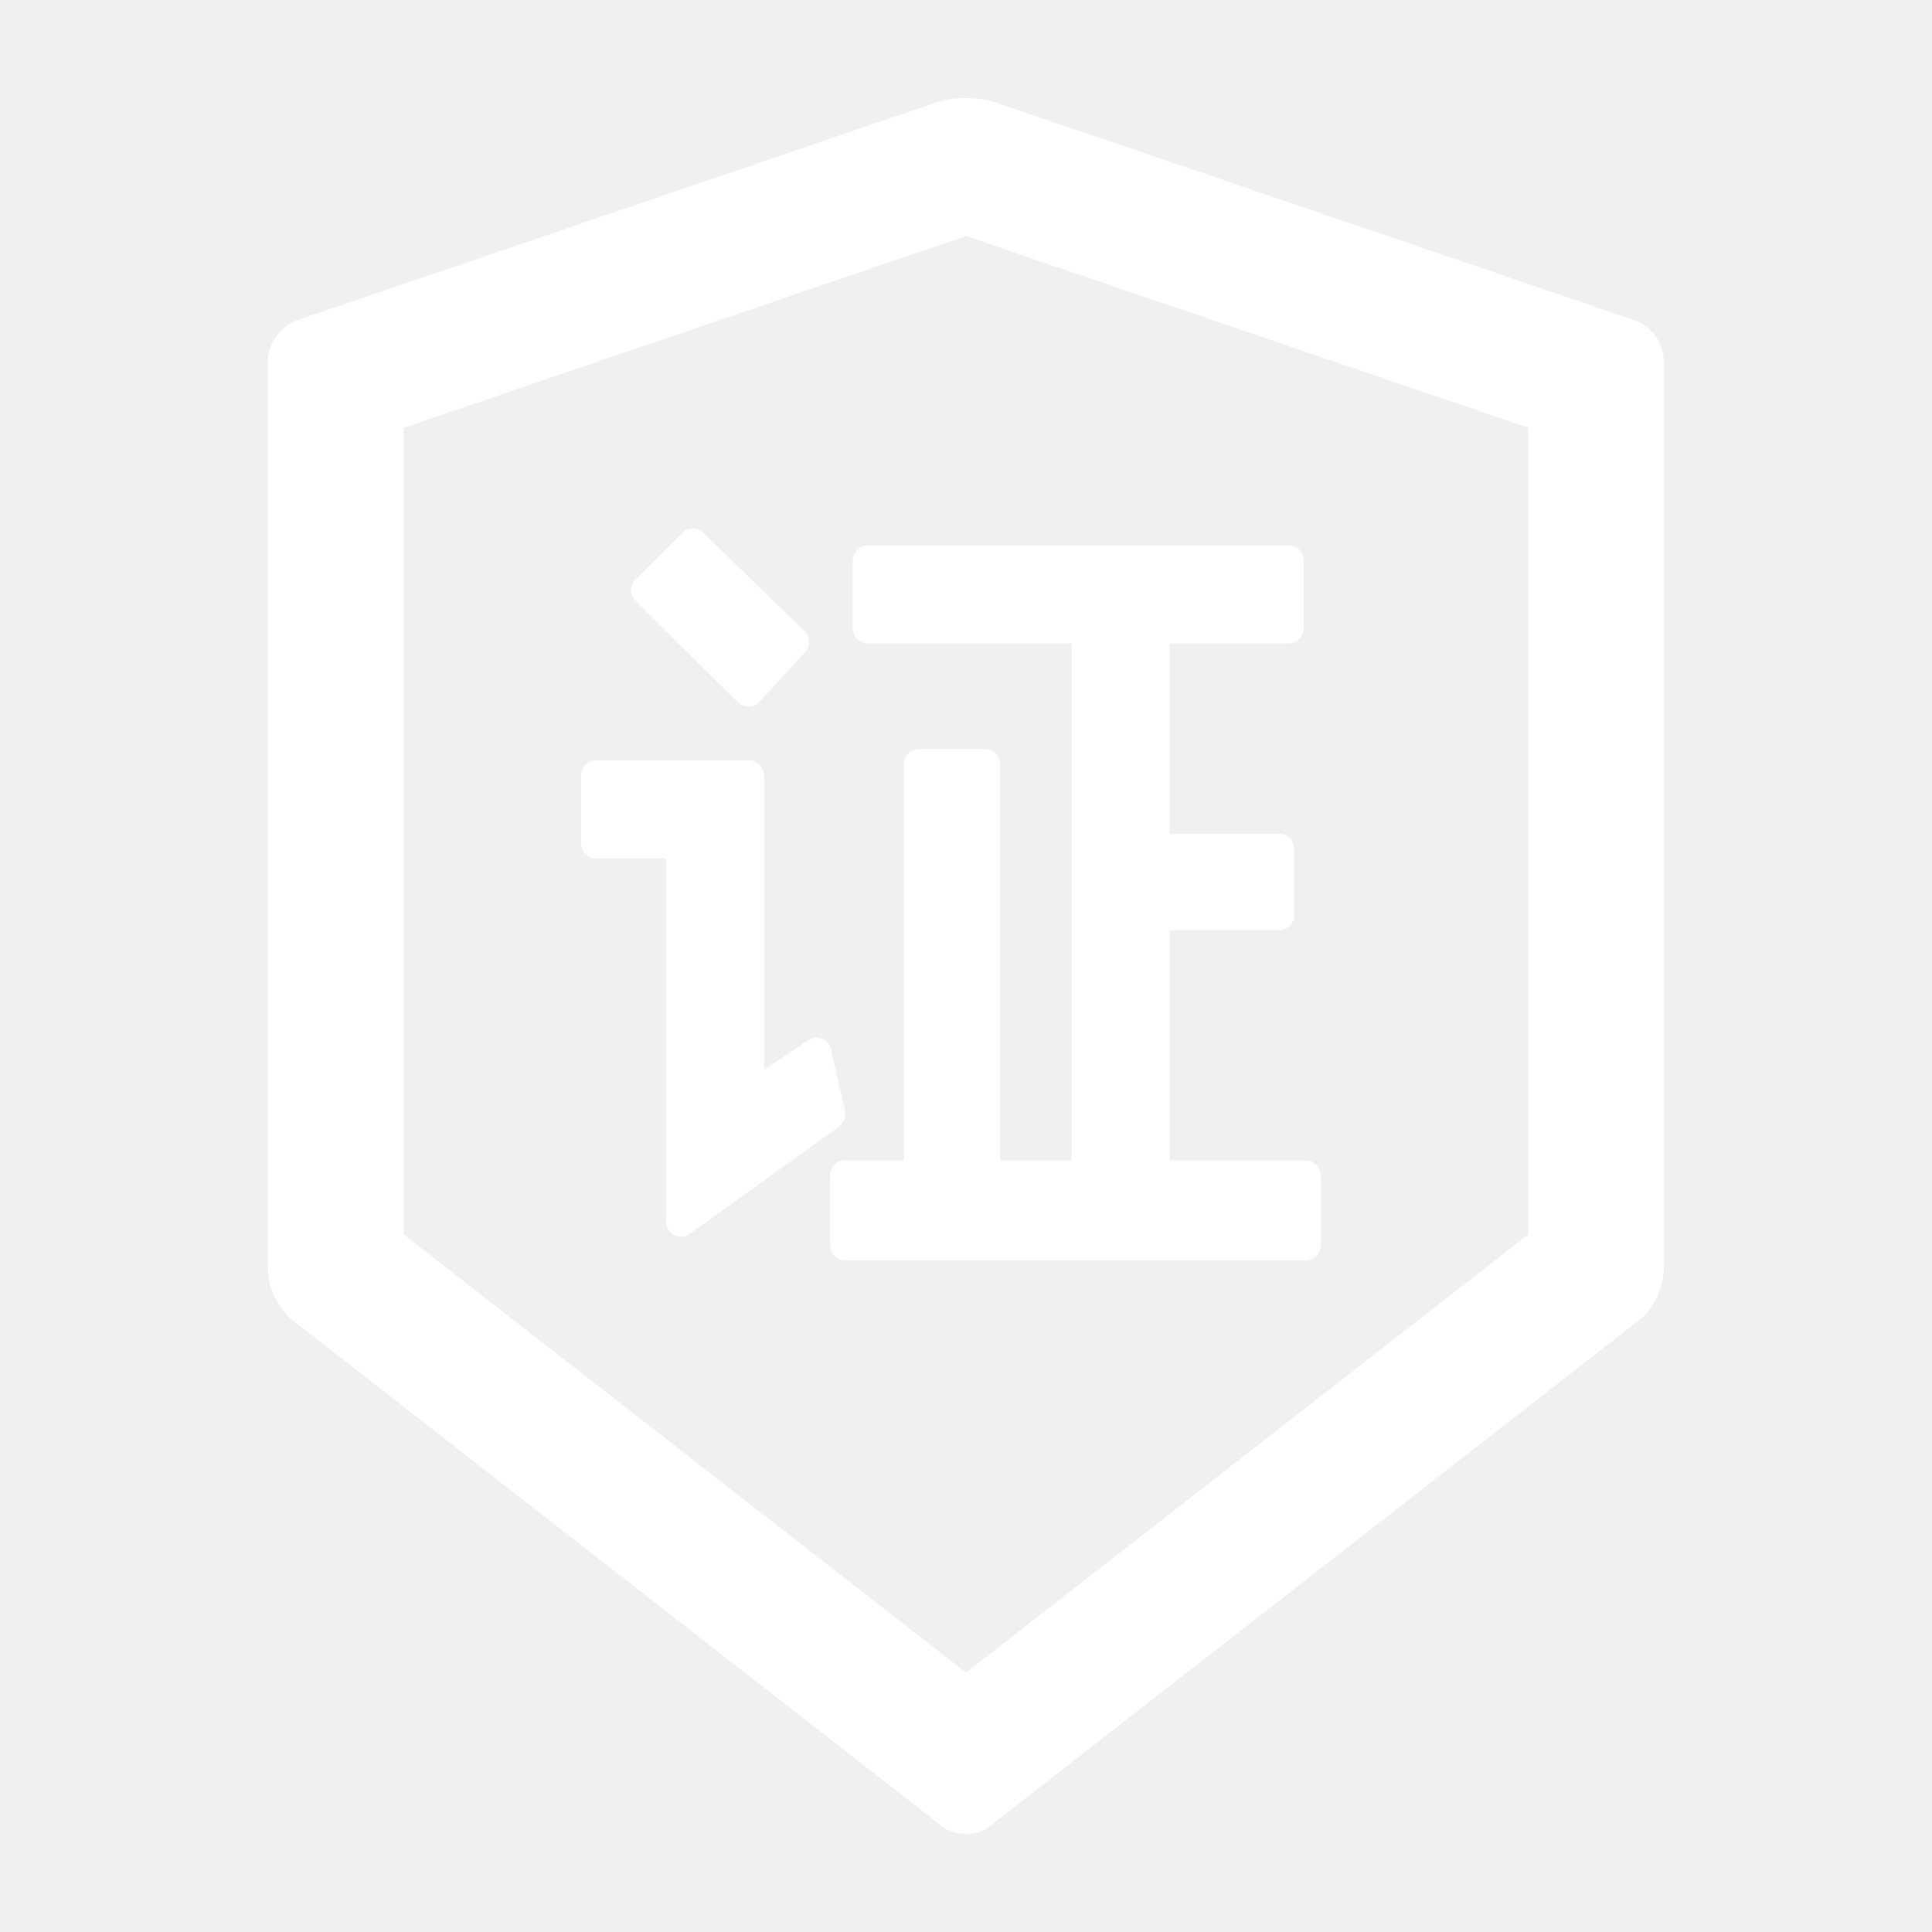
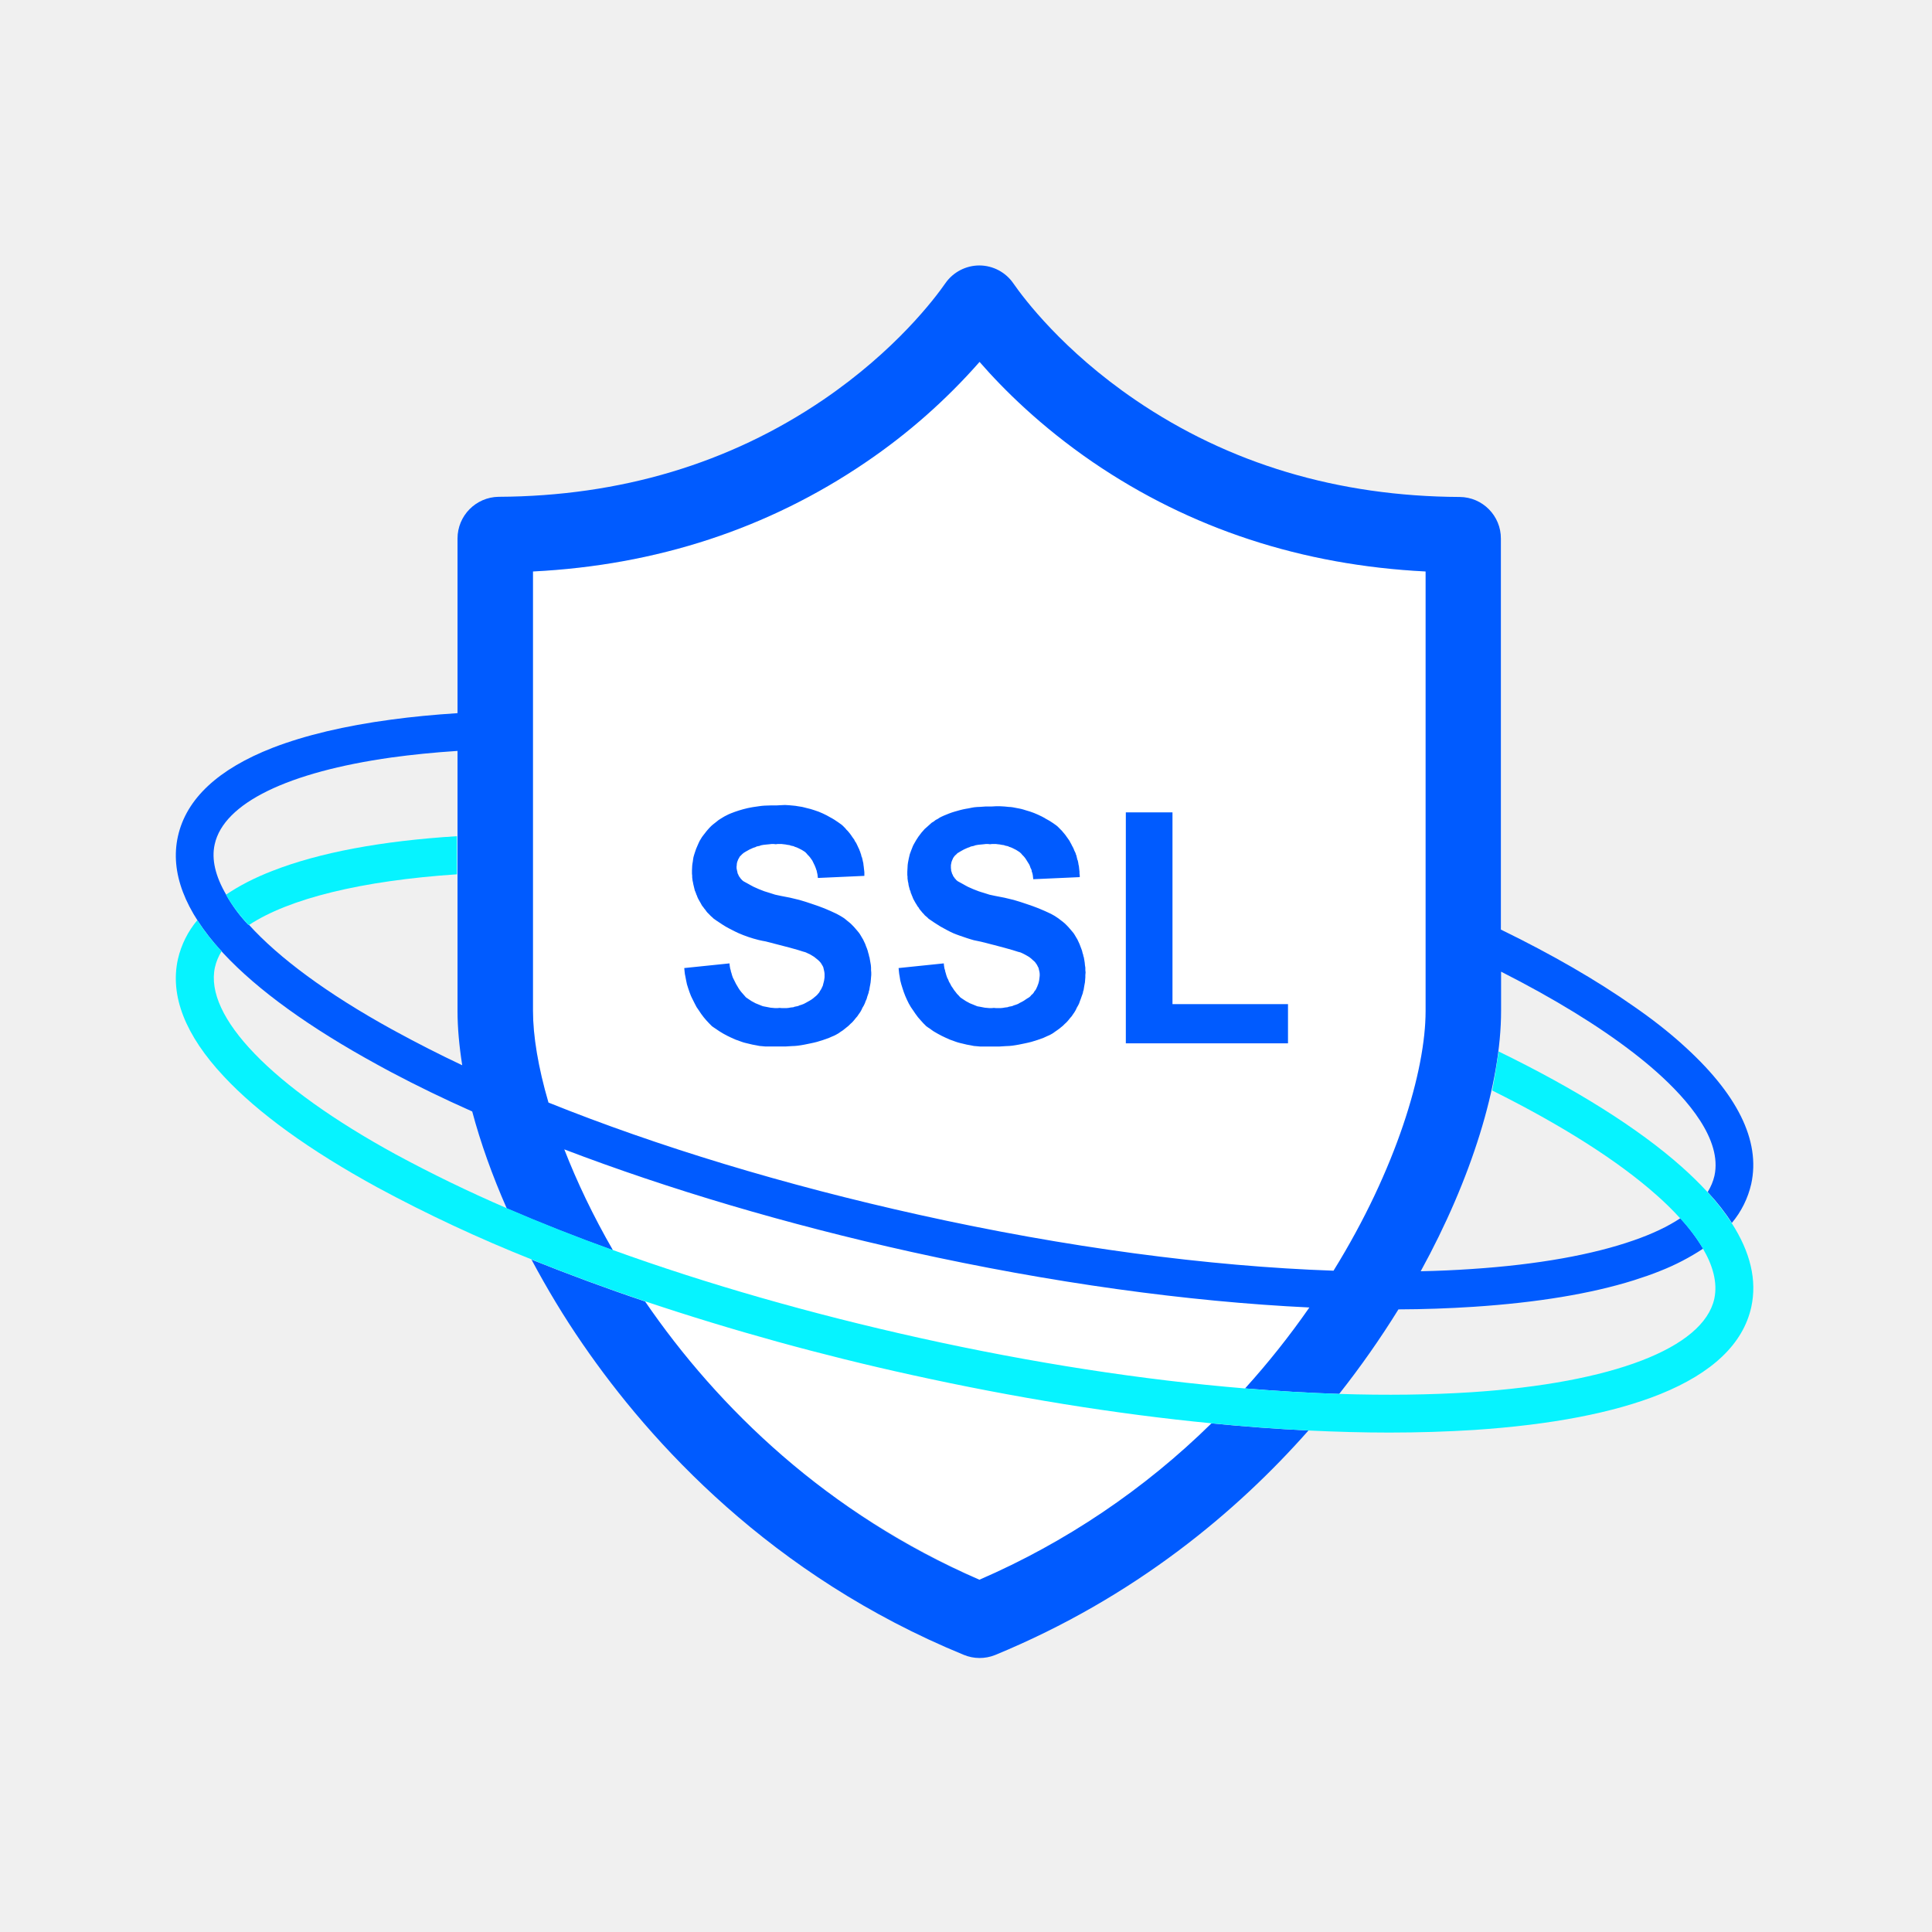
- <svg xmlns="http://www.w3.org/2000/svg" t="1724549694793" class="icon" viewBox="0 0 1024 1024" version="1.1" p-id="4346" width="13" height="13">
-   <path d="M447.8 588.8l-7.3-32.5c-0.2-1-0.6-1.9-1.1-2.7-2.5-3.7-7.4-4.7-11.1-2.2L405 567V411c0-4.4-3.6-8-8-8h-81c-4.4 0-8 3.6-8 8v36c0 4.4 3.6 8 8 8h37v192.4c0 1.7 0.5 3.3 1.5 4.7 2.6 3.6 7.6 4.4 11.2 1.8l79-56.8c2.6-1.9 3.8-5.1 3.1-8.3z m-56.7-216.6l0.2 0.2c3.2 3 8.3 2.8 11.3-0.5l24.1-26.2c2.9-3.2 2.8-8.1-0.3-11.2l-53.7-52.1c-3.1-3-8.1-3-11.2 0.1l-24.7 24.7c-3.1 3.1-3.1 8.2 0.1 11.3l54.2 53.7z" p-id="4347" fill="#ffffff" />
-   <path d="M866.9 169.9L527.1 54.1C523 52.7 517.5 52 512 52s-11 0.7-15.1 2.1L157.1 169.9c-8.3 2.8-15.1 12.4-15.1 21.2v482.4c0 8.8 5.7 20.4 12.6 25.9L499.3 968c3.5 2.7 8 4.1 12.6 4.1s9.2-1.4 12.6-4.1l344.7-268.6c6.9-5.4 12.6-17 12.6-25.9V191.1c0.2-8.8-6.6-18.3-14.9-21.2zM810 654.3L512 886.5 214 654.3V226.7l298-101.6 298 101.6v427.6z" p-id="4348" fill="#ffffff" />
-   <path d="M452 297v36c0 4.4 3.6 8 8 8h108v274h-38V405c0-4.4-3.6-8-8-8h-35c-4.4 0-8 3.6-8 8v210h-31c-4.4 0-8 3.6-8 8v37c0 4.4 3.6 8 8 8h244c4.4 0 8-3.6 8-8v-37c0-4.4-3.6-8-8-8h-72V493h58c4.4 0 8-3.6 8-8v-35c0-4.4-3.6-8-8-8h-58V341h63c4.4 0 8-3.6 8-8v-36c0-4.4-3.6-8-8-8H460c-4.4 0-8 3.6-8 8z" p-id="4349" fill="#ffffff" />
+ <svg xmlns="http://www.w3.org/2000/svg" t="1724858399975" class="icon" viewBox="0 0 1024 1024" version="1.1" p-id="7941" width="13" height="13">
+   <path d="M579.307 244.992a315.2 315.2 0 0 1-60.117-53.184c-12.587 14.507-32.597 34.283-60.288 53.184-51.712 35.2-110.891 54.613-176.405 57.899v232.917c0 8.491 1.109 18.389 3.413 29.397 0 0 28.501 179.413 233.28 272.085 0 0 148.693-56.299 214.016-213.973 15.189-34.709 22.4-65.813 22.4-87.509V302.891c-65.493-3.285-124.715-22.699-176.299-57.899z" fill="#FFFFFF" p-id="7942" />
+   <path d="M519.104 837.291c-80.405-34.773-138.603-91.093-177.195-147.499-20.907-6.997-41.003-14.507-60.203-22.187 8.107 15.189 17.195 30.4 27.307 45.013 35.691 51.883 99.691 122.581 201.792 164.48a22.016 22.016 0 0 0 16.597 0.107c74.304-30.613 128.405-76.309 166.101-118.997a1055.509 1055.509 0 0 1-51.413-3.797 405.227 405.227 0 0 1-122.987 82.88zM891.307 553.195c-7.403-6.613-15.915-13.291-25.515-19.904-19.499-13.696-43.2-27.392-70.293-40.597v-207.189a21.973 21.973 0 0 0-21.803-22.101c-64.491-0.299-122.304-17.6-171.904-51.413-38.485-26.197-59.2-53.888-64.683-61.781a21.973 21.973 0 0 0-18.005-9.515c-7.104 0-13.909 3.499-18.005 9.387-5.504 7.915-26.304 35.627-64.789 61.824-49.707 33.792-107.605 51.093-172.011 51.413a22.101 22.101 0 0 0-21.803 22.08v92.587c-12.395 0.811-24.107 1.92-35.093 3.413-24.704 3.307-45.696 8.32-62.805 14.912-29.013 11.307-45.888 27.093-50.304 46.997-4.203 18.987 3.627 39.403 22.997 60.8l0.107 0.085c0.405 0.427 0.704 0.811 1.109 1.216 18.091 19.392 45.504 39.189 81.493 58.88 2.411 1.301 4.907 2.709 7.403 4.011 13.397 7.104 27.797 14.101 42.88 20.8 4.416 16.597 10.624 33.92 18.325 51.413 17.792 7.68 36.587 15.083 56.299 22.187-10.603-18.389-19.2-36.48-25.813-53.504 55.317 21.12 117.909 39.701 183.808 54.315 74.005 16.384 146.411 26.389 211.093 29.483a427.029 427.029 0 0 1-34.091 42.901c17.088 1.408 33.792 2.411 49.899 2.901a480.256 480.256 0 0 0 31.403-44.8 641.536 641.536 0 0 0 40.107-1.387c33.493-2.219 61.888-6.912 84.587-14.016 5.013-1.6 9.707-3.2 14.101-4.992a123.413 123.413 0 0 0 22.699-11.797 101.141 101.141 0 0 0-12.096-16.107c-6.613 4.395-14.912 8.32-24.704 11.712-21.696 7.595-50.901 12.885-85.888 15.189-8.704 0.597-17.707 1.003-27.008 1.195 26.795-48.789 42.603-99.093 42.603-138.091v-20.693c27.989 14.187 51.797 28.8 70.293 43.093 4.395 3.413 8.405 6.699 12.203 10.091 16.299 14.507 34.795 35.797 30.592 54.997-0.683 3.008-1.899 5.803-3.584 8.619 5.099 5.483 9.387 10.987 12.8 16.384a49.28 49.28 0 0 0 10.283-20.693c5.013-22.997-7.381-48-36.907-74.304z m-681.707-6.613l-2.197-1.173c-33.92-18.709-59.605-37.717-75.52-55.317-0.085 0-0.085 0.107-0.192 0.107a76.928 76.928 0 0 1-11.883-16.107c-5.611-9.685-7.808-18.581-6.016-26.581 4.8-21.909 39.019-38.315 93.611-46.016 10.88-1.493 22.613-2.688 35.093-3.499v137.813c0 9.003 0.896 18.688 2.496 28.8a683.819 683.819 0 0 1-35.392-18.005z m546.005-10.773c0 31.701-15.509 83.883-48.811 137.685-66.389-2.304-141.995-12.373-219.499-29.589-71.296-15.787-138.603-36.203-196.587-59.52-5.504-18.773-8.213-35.477-8.213-48.576V302.891c65.493-3.285 124.693-22.699 176.405-57.899a317.525 317.525 0 0 0 60.288-53.184c12.608 14.507 32.512 34.283 60.117 53.184 51.584 35.2 110.784 54.613 176.299 57.899v232.917z" fill="#005BFF" p-id="7943" />
+   <path d="M242.197 443.2c-40.107 2.496-73.003 8.704-97.6 18.304-9.6 3.691-17.899 8-24.789 12.693 2.987 5.205 7.083 10.496 12.096 16.107 21.205-13.995 59.499-23.509 110.293-26.901v-20.203z" fill="#06F3FF" p-id="7944" />
+   <path d="M119.68 474.091c1.515 2.709 5.717 9.707 11.925 16.107 0.085 0 0.085-0.107 0.213-0.107a106.816 106.816 0 0 1-12.117-16c0.107 0 0.107 0 0 0z m798.123 174.101a128.853 128.853 0 0 0-12.8-16.384 195.349 195.349 0 0 0-13.696-13.397c-22.827-20.309-56.107-41.216-97.003-61.12-0.405 2.709-2.197 14.72-3.413 20.693 36.8 18.325 66.603 37.205 87.104 55.424 4.203 3.691 8.512 7.893 12.501 12.288 4.608 5.013 8.811 10.496 12.096 16.107 5.12 8.704 7.893 17.899 6.016 26.603-5.803 26.091-53.909 44.587-128.619 49.493-21.781 1.408-45.397 1.707-70.187 0.896a990.528 990.528 0 0 1-49.92-2.901c-54.187-4.48-112.789-13.504-172.587-26.795-57.685-12.8-112.704-28.587-162.304-46.507a971.179 971.179 0 0 1-56.299-22.187 739.499 739.499 0 0 1-58.987-28.587c-65.707-35.925-101.504-73.024-95.787-99.115 0.683-2.987 1.877-5.909 3.584-8.597l-0.107-0.107a103.253 103.253 0 0 1-12.8-16.299 49.259 49.259 0 0 0-10.304 20.693c-4.288 19.413 3.904 40.32 24.32 62.101 18.091 19.413 45.483 39.211 81.493 58.901a774.336 774.336 0 0 0 81.792 38.187c19.093 7.723 39.211 15.125 60.203 22.208a1371.008 1371.008 0 0 0 140.907 38.912c54.784 12.096 108.693 20.8 159.189 25.685 17.6 1.707 34.795 3.008 51.413 3.819 14.699 0.683 28.885 1.088 42.688 1.088 15.595 0 30.72-0.491 45.013-1.387 40.896-2.709 74.091-9.109 98.688-19.008 27.691-11.2 43.904-26.709 48.213-46.101 3.093-14.208-0.427-29.099-10.411-44.587z" fill="#06F3FF" p-id="7945" />
+   <path d="M117.397 504.107s-0.107 0-0.107-0.107c0 0 0.107 0 0.107 0.107z" fill="#06F3FF" p-id="7946" />
+   <path d="M431.061 529.067c-0.32 0.235-0.555 0.448-0.875 0.661l-1.109 0.683c-0.341 0.213-0.64 0.363-1.003 0.555l-0.981 0.555-1.109 0.576a27.179 27.179 0 0 1-1.109 0.427c-0.363 0.149-0.725 0.213-1.109 0.341-0.363 0.128-0.832 0.448-1.216 0.448-0.363 0-0.704 0.213-1.088 0.213-0.384 0-0.725 0.341-1.109 0.341-0.384 0-0.832 0.128-1.216 0.128-0.405 0-0.832 0.213-1.216 0.213-0.405 0-0.725 0.107-1.109 0.107h-2.432c-0.384 0-0.811-0.107-1.216-0.107-0.384 0-0.704 0.107-1.109 0.107h-1.216c-0.384 0-0.811-0.107-1.216-0.107-0.384 0-0.811-0.107-1.216-0.107-0.384 0-0.704-0.213-1.088-0.213-0.405 0-0.853-0.235-1.216-0.235-0.405 0-0.725-0.213-1.109-0.213-0.384 0-0.853-0.213-1.216-0.341-0.384-0.128-0.747-0.32-1.109-0.448a26.027 26.027 0 0 1-1.109-0.448c-0.363-0.171-0.747-0.277-1.109-0.448a31.531 31.531 0 0 1-2.091-1.131l-1.003-0.661a24.533 24.533 0 0 1-0.981-0.661c-0.32-0.256-0.683-0.427-1.003-0.683-0.299-0.299-0.597-0.704-0.875-1.003-0.299-0.299-0.512-0.576-0.789-0.896l-0.875-1.003a27.328 27.328 0 0 1-0.768-1.003c-0.256-0.341-0.427-0.661-0.661-1.003l-0.661-1.131-0.661-1.109c-0.213-0.384-0.384-0.747-0.555-1.131l-0.555-1.109c-0.171-0.384-0.405-0.725-0.555-1.109a31.275 31.275 0 0 1-0.427-1.237c-0.149-0.405-0.213-0.832-0.341-1.237-0.128-0.405-0.341-0.811-0.341-1.237 0-0.405-0.32-0.811-0.32-1.216 0-0.427-0.213-0.811-0.213-1.237 0-0.427-0.128-0.917-0.128-1.344L362.667 513.088c0 0.725 0.213 1.387 0.213 2.133 0 0.704 0.213 1.387 0.341 2.112l0.427 2.24c0.171 0.704 0.256 1.408 0.448 2.133l0.661 2.112c0.213 0.683 0.427 1.323 0.683 2.005 0.235 0.683 0.491 1.344 0.768 2.005 0.277 0.683 0.683 1.365 0.981 2.027 0.32 0.64 0.64 1.365 1.003 2.005 0.341 0.64 0.64 1.28 1.003 1.92 0.363 0.597 0.811 1.152 1.216 1.771 0.384 0.597 0.768 1.195 1.195 1.792 0.427 0.576 0.875 1.216 1.344 1.792a43.392 43.392 0 0 0 2.88 3.243c0.491 0.512 1.003 1.067 1.536 1.557 0.64 0.491 1.344 0.896 1.984 1.344l1.984 1.344c0.683 0.427 1.301 0.832 2.005 1.216a49.429 49.429 0 0 0 4.181 2.133c0.725 0.32 1.493 0.704 2.219 1.003 0.725 0.299 1.472 0.512 2.219 0.789 0.725 0.256 1.451 0.555 2.197 0.768 0.768 0.235 1.557 0.384 2.325 0.576l2.325 0.555c0.768 0.149 1.536 0.32 2.304 0.427 0.789 0.149 1.557 0.363 2.347 0.363 0.768 0 1.515 0.213 2.304 0.213h10.496c1.131 0 2.304-0.213 3.413-0.213 1.152 0 2.197-0.107 3.328-0.235 1.131-0.128 2.304-0.363 3.413-0.555 1.131-0.192 2.219-0.427 3.328-0.683 1.109-0.235 2.219-0.469 3.307-0.768a73.899 73.899 0 0 0 6.4-2.133l1.237-0.555 1.323-0.555 1.109-0.555 1.216-0.683c0.384-0.213 0.725-0.533 1.109-0.789 0.363-0.235 0.853-0.512 1.195-0.768l1.003-0.789 1.109-0.896c0.341-0.299 0.64-0.469 0.981-0.789 0.341-0.299 0.683-0.683 1.003-1.003s0.683-0.555 1.003-0.896l0.875-1.003 0.896-1.109c0.277-0.363 0.597-0.64 0.875-1.003 0.277-0.363 0.512-0.747 0.768-1.131l0.789-1.109 0.64-1.131c0.213-0.363 0.363-0.853 0.555-1.216 0.213-0.384 0.491-0.725 0.683-1.131l0.533-1.109c0.192-0.384 0.299-0.832 0.448-1.237 0.171-0.384 0.427-0.811 0.555-1.216 0.149-0.427 0.213-0.832 0.341-1.237 0.128-0.427 0.32-0.811 0.427-1.237 0.128-0.405 0.341-0.811 0.341-1.216 0-0.427 0.32-0.811 0.32-1.237 0-0.427 0.213-0.917 0.213-1.344 0-0.427 0.235-0.789 0.235-1.216 0-0.427 0.213-0.811 0.213-1.237 0-0.427 0.128-0.917 0.128-1.344 0-0.427 0.107-0.917 0.107-1.344 0-0.427 0.107-0.789 0.107-1.216v-1.344c0-0.427-0.107-0.811-0.107-1.237v-1.344c0-0.427-0.107-0.917-0.107-1.344 0-0.427-0.213-0.789-0.213-1.216 0-0.427-0.235-0.917-0.235-1.344 0-0.427-0.213-0.811-0.213-1.237 0-0.427-0.341-0.811-0.341-1.237 0-0.427-0.213-0.811-0.32-1.216-0.128-0.427-0.213-0.939-0.341-1.344l-0.427-1.237-0.448-1.109c-0.171-0.405-0.277-0.853-0.448-1.237a42.453 42.453 0 0 0-1.109-2.347l-0.661-1.109c-0.427-0.661-0.768-1.387-1.216-2.027-0.448-0.64-0.939-1.173-1.429-1.771a36.309 36.309 0 0 0-3.2-3.477c-0.576-0.533-1.173-0.96-1.771-1.451-0.619-0.491-1.152-1.003-1.771-1.451-0.64-0.448-1.344-0.832-1.984-1.237a34.325 34.325 0 0 0-2.005-1.109 122.539 122.539 0 0 0-6.507-2.901 116.352 116.352 0 0 0-6.528-2.347c-2.219-0.747-4.48-1.515-6.741-2.133a117.397 117.397 0 0 0-9.813-2.133c-1.003-0.213-2.027-0.405-2.987-0.64-1.003-0.277-1.92-0.619-2.88-0.917-0.981-0.299-1.92-0.555-2.88-0.896a65.067 65.067 0 0 1-5.632-2.347c-0.917-0.427-1.771-0.981-2.667-1.451-0.875-0.469-1.771-0.939-2.645-1.451-0.128 0-0.299-0.213-0.427-0.341l-0.448-0.32c-0.128-0.128-0.213-0.32-0.341-0.448l-0.32-0.341c-0.128-0.149-0.341-0.299-0.341-0.448 0-0.149-0.32-0.299-0.32-0.448 0-0.149-0.341-0.299-0.341-0.448 0-0.149-0.213-0.405-0.213-0.555 0-0.171-0.213-0.277-0.213-0.448 0-0.171-0.235-0.277-0.235-0.448 0-0.171-0.107-0.384-0.107-0.555 0-0.192-0.107-0.384-0.107-0.576 0-0.171-0.128-0.256-0.128-0.427 0-0.192-0.107-0.384-0.107-0.576 0-0.171-0.107-0.363-0.107-0.555v-0.555-0.555c0-0.213 0.107-0.384 0.107-0.555v-0.576c0-0.171 0.107-0.363 0.107-0.555 0-0.192 0.128-0.384 0.128-0.555 0-0.192 0.213-0.384 0.213-0.555 0-0.192 0.213-0.384 0.213-0.576 0-0.171 0.213-0.277 0.213-0.427 0-0.171 0.341-0.427 0.341-0.576 0-0.149 0.213-0.277 0.213-0.427 0-0.171 0.213-0.32 0.341-0.469 0.107-0.149 0.32-0.299 0.427-0.427l0.341-0.341 0.448-0.448 0.427-0.341c0.171-0.107 0.299-0.341 0.448-0.341l0.896-0.555 1.003-0.555c0.32-0.171 0.64-0.405 0.981-0.555l1.003-0.448c0.341-0.149 0.64-0.32 0.981-0.448 0.363-0.149 0.768-0.213 1.109-0.341 0.363-0.128 0.64-0.427 1.003-0.427 0.341 0 0.747-0.235 1.109-0.235 0.341 0 0.64-0.341 0.981-0.341 0.363 0 0.747-0.213 1.109-0.213 0.363 0 0.747-0.128 1.109-0.128 0.363 0 0.725-0.107 1.109-0.107 0.363 0 0.725-0.107 1.088-0.107 0.384 0 0.747-0.128 1.109-0.128h1.109c0.363 0 0.725 0.128 1.109 0.128 0.341 0 0.64-0.128 0.981-0.128h2.112c0.341 0 0.64 0.128 0.981 0.128s0.661 0.107 1.003 0.107 0.768 0.213 1.109 0.213 0.64 0.128 0.981 0.128 0.683 0.32 1.003 0.32c0.341 0 0.661 0.213 1.003 0.213 0.32 0 0.555 0.235 0.875 0.363l1.003 0.32 0.981 0.448 0.896 0.448 0.875 0.448 0.896 0.555 0.875 0.576 0.661 0.661c0.213 0.213 0.448 0.533 0.661 0.789 0.213 0.235 0.469 0.427 0.661 0.661l0.661 0.789c0.213 0.256 0.384 0.512 0.555 0.789 0.192 0.256 0.384 0.491 0.555 0.768 0.171 0.277 0.299 0.619 0.448 0.896l0.427 0.896 0.448 0.896 0.341 0.896c0.128 0.299 0.32 0.576 0.32 0.896 0 0.299 0.341 0.576 0.341 0.896 0 0.299 0.213 0.683 0.213 1.003s0.213 0.576 0.213 0.896c0 0.32 0.128 0.683 0.128 1.003s0.107 0.683 0.107 1.003l24.64-1.109v-0.896-1.003c0-0.32-0.107-0.683-0.107-1.003 0-0.341-0.107-0.576-0.107-0.917 0-0.299-0.107-0.683-0.107-1.003s-0.128-0.576-0.128-0.875c0-0.32-0.107-0.704-0.107-1.024s-0.213-0.576-0.213-0.896c0-0.299-0.213-0.683-0.213-1.003 0-0.299-0.213-0.576-0.213-0.896 0-0.299-0.341-0.576-0.341-0.896 0-0.299-0.213-0.576-0.213-0.896 0-0.299-0.341-0.704-0.341-1.003 0-0.299-0.213-0.597-0.341-0.896l-0.32-0.896-0.448-0.896-0.341-0.768a49.579 49.579 0 0 0-0.427-0.896l-0.448-0.896c-0.149-0.277-0.384-0.512-0.555-0.789-0.171-0.277-0.277-0.619-0.427-0.896l-0.576-0.768-0.555-0.789a32.448 32.448 0 0 0-0.533-0.789c-0.213-0.256-0.363-0.512-0.555-0.768l-0.555-0.683a56.064 56.064 0 0 0-0.661-0.789l-0.661-0.64-0.661-0.811a39.253 39.253 0 0 0-0.661-0.661l-0.683-0.683c-0.213-0.213-0.427-0.341-0.64-0.555a48.384 48.384 0 0 0-1.899-1.344c-0.64-0.427-1.323-0.917-1.984-1.323-0.64-0.427-1.323-0.747-1.984-1.131-0.683-0.363-1.301-0.768-1.984-1.109a49.877 49.877 0 0 0-4.203-1.92c-0.725-0.277-1.493-0.512-2.219-0.768a45.269 45.269 0 0 0-2.091-0.661c-0.747-0.213-1.579-0.384-2.325-0.576-0.747-0.171-1.451-0.405-2.219-0.555-0.747-0.149-1.451-0.213-2.197-0.341-0.768-0.107-1.557-0.32-2.325-0.32-0.768 0-1.557-0.213-2.325-0.213-0.747 0-1.429-0.128-2.197-0.128-0.768 0-1.557 0.107-2.325 0.107-0.768 0-1.557 0.128-2.325 0.128h-3.093c-1.024 0-2.069 0.107-3.093 0.107-1.024 0-1.963 0.213-2.987 0.32a65.024 65.024 0 0 0-3.093 0.448c-1.003 0.192-1.984 0.341-2.987 0.576a60.075 60.075 0 0 0-8.832 2.773l-1.109 0.469-1.109 0.555-1.088 0.555-1.109 0.661-1.109 0.683-1.003 0.661-0.981 0.789a31.36 31.36 0 0 0-1.003 0.789c-0.32 0.256-0.683 0.491-0.981 0.768l-0.896 0.789-0.875 0.896c-0.299 0.299-0.619 0.704-0.896 1.003a30.997 30.997 0 0 0-0.768 0.896l-0.768 1.003-0.789 1.003c-0.213 0.341-0.533 0.661-0.768 1.024-0.427 0.64-0.832 1.323-1.216 2.005-0.363 0.683-0.64 1.408-0.981 2.133a31.381 31.381 0 0 0-1.664 4.352c-0.213 0.747-0.491 1.472-0.661 2.24-0.171 0.747-0.213 1.557-0.341 2.347-0.107 0.768-0.32 1.451-0.32 2.219 0 0.789-0.107 1.579-0.107 2.347v1.792c0 0.299 0.107 0.704 0.107 1.024v0.875c0 0.299 0.107 0.597 0.107 0.896 0 0.299 0.107 0.597 0.107 0.896 0 0.299 0.213 0.597 0.213 0.896 0 0.299 0.128 0.491 0.128 0.789 0 0.299 0.213 0.597 0.213 0.896 0 0.299 0.213 0.597 0.213 0.896 0 0.277 0.213 0.597 0.213 0.896 0 0.277 0.235 0.597 0.235 0.896 0 0.277 0.341 0.491 0.341 0.768 0 0.277 0.32 0.619 0.32 0.896 0 0.277 0.213 0.512 0.341 0.789l0.32 0.896 0.341 0.768 0.427 0.789c0.149 0.277 0.32 0.512 0.448 0.789l0.448 0.768 0.427 0.789c0.171 0.256 0.299 0.533 0.448 0.789 0.171 0.256 0.384 0.427 0.555 0.661l0.555 0.789 0.555 0.661c0.192 0.235 0.363 0.555 0.555 0.789l0.555 0.683 0.661 0.64 0.555 0.576 0.661 0.683c0.213 0.213 0.427 0.341 0.661 0.555 0.213 0.213 0.427 0.469 0.661 0.661 1.024 0.768 2.027 1.429 3.093 2.133 1.067 0.704 2.219 1.493 3.328 2.133 1.088 0.64 2.176 1.195 3.307 1.771 1.131 0.576 2.261 1.173 3.413 1.685a66.155 66.155 0 0 0 10.837 3.691c1.237 0.299 2.496 0.555 3.755 0.768 10.24 2.581 16.896 4.373 19.776 5.376 0.427 0.128 0.811 0.192 1.216 0.341 0.427 0.149 0.811 0.384 1.216 0.555 0.427 0.171 0.853 0.363 1.216 0.555l1.109 0.661c0.384 0.235 0.747 0.427 1.109 0.683 0.363 0.256 0.64 0.512 0.981 0.789 0.363 0.256 0.789 0.597 1.109 0.896 0.32 0.277 0.576 0.576 0.896 0.875 0.213 0.256 0.469 0.512 0.64 0.789 0.213 0.277 0.299 0.491 0.469 0.789 0.149 0.277 0.405 0.576 0.533 0.896 0.149 0.299 0.341 0.683 0.341 1.003s0.213 0.576 0.213 0.896c0 0.32 0.213 0.683 0.213 1.003s0.128 0.683 0.128 1.003v1.899c0 0.299-0.107 0.491-0.107 0.789 0 0.277-0.128 0.597-0.128 0.896 0 0.277-0.213 0.619-0.213 0.896 0 0.277-0.213 0.491-0.213 0.768 0 0.277-0.213 0.64-0.213 0.896 0 0.277-0.213 0.533-0.341 0.789l-0.341 0.789-0.427 0.768-0.448 0.683c-0.171 0.235-0.277 0.555-0.427 0.789l-0.576 0.661c-0.171 0.213-0.341 0.448-0.555 0.661-0.192 0.213-0.448 0.363-0.64 0.576l-0.683 0.555-0.64 0.555z m113.6 0l-1.003 0.661c-0.32 0.213-0.64 0.469-1.003 0.683-0.32 0.213-0.64 0.363-0.981 0.555l-1.109 0.555c-0.363 0.192-0.64 0.405-0.981 0.576a27.179 27.179 0 0 1-1.109 0.427c-0.384 0.149-0.747 0.213-1.109 0.341-0.384 0.128-0.853 0.448-1.216 0.448-0.384 0-0.725 0.213-1.109 0.213-0.384 0-0.832 0.341-1.216 0.341-0.384 0-0.704 0.128-1.109 0.128-0.384 0-0.811 0.213-1.216 0.213-0.384 0-0.811 0.107-1.216 0.107h-2.304c-0.405 0-0.832-0.107-1.216-0.107-0.405 0-0.832 0.107-1.216 0.107h-1.109c-0.405 0-0.811-0.107-1.216-0.107-0.405 0-0.832-0.107-1.216-0.107-0.405 0-0.725-0.213-1.109-0.213-0.384 0-0.832-0.235-1.216-0.235-0.384 0-0.832-0.213-1.216-0.213-0.384 0-0.725-0.213-1.109-0.341l-1.088-0.448a26.027 26.027 0 0 1-1.109-0.448c-0.363-0.171-0.747-0.277-1.109-0.448a29.76 29.76 0 0 1-2.091-1.131c-0.363-0.213-0.661-0.427-1.003-0.661a24.533 24.533 0 0 1-1.003-0.661c-0.32-0.256-0.683-0.427-0.981-0.683-0.32-0.299-0.597-0.704-0.896-1.003-0.277-0.299-0.597-0.576-0.875-0.896-0.277-0.32-0.512-0.683-0.768-1.003a29.973 29.973 0 0 1-0.789-1.003l-0.64-1.003c-0.256-0.363-0.576-0.768-0.789-1.131-0.213-0.363-0.341-0.747-0.555-1.109-0.213-0.384-0.469-0.747-0.661-1.131-0.192-0.384-0.277-0.725-0.427-1.109-0.192-0.384-0.427-0.725-0.576-1.109a31.275 31.275 0 0 1-0.427-1.237c-0.149-0.405-0.213-0.832-0.341-1.237-0.107-0.405-0.32-0.811-0.32-1.237 0-0.405-0.341-0.811-0.341-1.216 0-0.427-0.213-0.811-0.213-1.237 0-0.427-0.128-0.917-0.128-1.344l-23.957 2.475c0 0.725 0.213 1.387 0.213 2.133 0 0.704 0.213 1.387 0.32 2.112 0.128 0.725 0.192 1.515 0.341 2.24 0.149 0.704 0.363 1.408 0.555 2.133l0.661 2.112 0.661 2.005c0.256 0.683 0.491 1.344 0.768 2.005 0.299 0.683 0.576 1.365 0.896 2.027 0.32 0.64 0.64 1.365 0.981 2.005l1.109 1.92c0.384 0.597 0.811 1.152 1.216 1.771l1.216 1.792c0.427 0.576 0.853 1.216 1.323 1.792l1.451 1.664c0.469 0.555 0.917 1.067 1.429 1.579 0.512 0.512 1.024 1.067 1.557 1.557 0.619 0.491 1.323 0.896 1.984 1.344 0.64 0.448 1.195 0.917 1.877 1.344 0.661 0.427 1.408 0.832 2.091 1.216a49.429 49.429 0 0 0 4.203 2.133c0.725 0.32 1.493 0.704 2.219 1.003 0.725 0.299 1.451 0.512 2.197 0.789 0.747 0.256 1.451 0.555 2.219 0.768 0.747 0.235 1.557 0.384 2.325 0.576l2.304 0.555c0.789 0.149 1.557 0.32 2.347 0.427 0.768 0.149 1.515 0.363 2.304 0.363 0.789 0 1.536 0.213 2.325 0.213h10.496c1.131 0 2.283-0.213 3.413-0.213 1.131 0 2.197-0.107 3.328-0.235 1.109-0.128 2.304-0.363 3.413-0.555 1.131-0.192 2.219-0.427 3.328-0.683 1.088-0.235 2.219-0.469 3.307-0.768a73.899 73.899 0 0 0 6.4-2.133c0.427-0.171 0.811-0.363 1.216-0.555l1.216-0.555c0.427-0.213 0.832-0.341 1.216-0.555 0.405-0.213 0.853-0.448 1.216-0.683 0.384-0.213 0.725-0.533 1.109-0.789 0.384-0.235 0.747-0.512 1.109-0.768l1.109-0.789 1.109-0.896c0.341-0.299 0.64-0.469 0.981-0.789 0.341-0.299 0.683-0.683 1.003-1.003s0.683-0.555 0.981-0.896c0.32-0.32 0.597-0.64 0.896-1.003 0.299-0.341 0.597-0.768 0.875-1.109 0.299-0.363 0.619-0.64 0.896-1.003l0.768-1.131c0.256-0.363 0.533-0.725 0.768-1.109l0.661-1.131c0.213-0.363 0.363-0.853 0.555-1.216 0.213-0.384 0.469-0.725 0.661-1.131l0.555-1.109c0.171-0.384 0.277-0.832 0.427-1.237l0.469-1.216 0.427-1.237c0.149-0.427 0.32-0.811 0.448-1.237 0.128-0.405 0.32-0.811 0.32-1.216 0-0.427 0.341-0.811 0.341-1.237 0-0.427 0.213-0.917 0.213-1.344 0-0.427 0.213-0.789 0.213-1.216 0-0.427 0.235-0.811 0.235-1.237 0-0.427 0.107-0.917 0.107-1.344 0-0.427 0.107-0.917 0.107-1.344v-1.216c0-0.427 0.128-0.917 0.128-1.344 0-0.427-0.128-0.811-0.128-1.237v-1.344c0-0.427-0.213-0.917-0.213-1.344 0-0.427-0.107-0.789-0.107-1.216 0-0.427-0.213-0.917-0.213-1.344 0-0.427-0.213-0.811-0.213-1.237 0-0.427-0.341-0.811-0.341-1.237 0-0.427-0.213-0.811-0.341-1.216l-0.32-1.344c-0.128-0.427-0.299-0.832-0.448-1.237l-0.427-1.109c-0.171-0.405-0.299-0.853-0.469-1.237a33.365 33.365 0 0 0-1.088-2.347l-0.661-1.109c-0.427-0.661-0.768-1.387-1.216-2.027-0.469-0.64-0.96-1.173-1.451-1.771a36.352 36.352 0 0 0-3.2-3.477c-0.576-0.533-1.173-0.96-1.771-1.451a35.285 35.285 0 0 0-3.755-2.688 33.685 33.685 0 0 0-1.984-1.109 121.024 121.024 0 0 0-6.528-2.901 115.669 115.669 0 0 0-6.507-2.347c-2.24-0.747-4.48-1.515-6.741-2.133a117.397 117.397 0 0 0-9.835-2.133c-1.003-0.213-2.005-0.405-2.987-0.64-0.981-0.277-1.92-0.619-2.88-0.917-0.96-0.299-1.92-0.555-2.859-0.896a66.027 66.027 0 0 1-5.653-2.347c-0.917-0.427-1.749-0.981-2.645-1.451-0.896-0.469-1.792-0.939-2.645-1.451-0.149 0-0.32-0.213-0.448-0.341l-0.427-0.32c-0.149-0.128-0.213-0.32-0.341-0.448l-0.341-0.341c-0.107-0.149-0.32-0.299-0.32-0.448 0-0.149-0.341-0.299-0.341-0.448 0-0.149-0.32-0.299-0.32-0.448 0-0.149-0.213-0.405-0.213-0.555 0-0.171-0.235-0.277-0.235-0.448 0-0.171-0.213-0.277-0.213-0.448 0-0.171-0.128-0.384-0.128-0.555 0-0.192-0.213-0.384-0.213-0.576 0-0.171-0.107-0.256-0.107-0.427v-0.576c0-0.171-0.107-0.363-0.107-0.555v-0.555-0.555-0.555c0-0.213 0.107-0.384 0.107-0.576 0-0.171 0.107-0.363 0.107-0.555 0-0.192 0.107-0.384 0.107-0.555 0-0.192 0.213-0.384 0.213-0.555 0-0.192 0.213-0.384 0.213-0.576 0-0.171 0.235-0.277 0.235-0.427 0-0.171 0.213-0.427 0.213-0.576 0-0.149 0.341-0.277 0.341-0.427 0-0.171 0.213-0.32 0.341-0.469l0.32-0.427c0.128-0.149 0.32-0.213 0.448-0.341l0.427-0.448 0.341-0.341c0.149-0.107 0.405-0.341 0.555-0.341l0.896-0.555a26.453 26.453 0 0 1 0.981-0.555c0.32-0.171 0.661-0.405 1.003-0.555 0.32-0.171 0.64-0.299 0.981-0.448 0.341-0.149 0.64-0.32 1.003-0.448 0.341-0.149 0.64-0.213 1.003-0.341 0.341-0.128 0.747-0.427 1.088-0.427 0.363 0 0.747-0.235 1.109-0.235 0.363 0 0.64-0.341 1.003-0.341s0.747-0.213 1.109-0.213c0.363 0 0.725-0.128 1.088-0.128 0.384 0 0.747-0.107 1.109-0.107 0.363 0 0.747-0.107 1.109-0.107 0.363 0 0.725-0.128 1.109-0.128h1.109c0.363 0 0.725 0.128 1.088 0.128 0.341 0 0.661-0.128 1.003-0.128h2.091c0.341 0 0.661 0.128 1.003 0.128s0.64 0.107 1.003 0.107c0.341 0 0.768 0.213 1.109 0.213 0.32 0 0.64 0.128 0.981 0.128s0.661 0.32 1.003 0.32c0.32 0 0.661 0.213 0.981 0.213 0.341 0 0.576 0.235 0.896 0.363l0.981 0.32 1.003 0.448 0.875 0.448 0.896 0.448 0.875 0.555 0.896 0.576 0.768 0.661c0.256 0.235 0.427 0.533 0.661 0.789 0.235 0.235 0.555 0.512 0.768 0.768l0.661 0.789 0.555 0.789c0.213 0.277 0.363 0.597 0.555 0.896l0.555 0.896c0.171 0.299 0.405 0.576 0.555 0.875l0.427 0.896c0.149 0.32 0.213 0.704 0.341 1.024s0.341 0.555 0.448 0.875c0.107 0.341 0.213 0.683 0.213 1.024 0 0.32 0.341 0.661 0.341 1.003s0.213 0.661 0.213 1.003 0.107 0.661 0.107 1.003 0.128 0.768 0.128 1.109l24.64-1.109v-1.003c0-0.32-0.128-0.576-0.128-0.896v-1.003c0-0.32-0.107-0.576-0.107-0.896 0-0.32-0.107-0.683-0.107-1.003s-0.107-0.683-0.107-1.003-0.213-0.576-0.213-0.896c0-0.32-0.128-0.576-0.128-0.896 0-0.32-0.213-0.704-0.213-1.003 0-0.32-0.32-0.597-0.32-0.896 0-0.32-0.213-0.597-0.213-0.896 0-0.32-0.235-0.704-0.235-1.003 0-0.32-0.341-0.597-0.341-0.896 0-0.32-0.213-0.597-0.32-0.896l-0.448-0.896-0.341-0.896-0.427-0.896-0.448-0.789-0.427-0.896-0.448-0.768c-0.171-0.277-0.277-0.64-0.448-0.896l-0.555-0.789-0.555-0.789a32.448 32.448 0 0 0-0.555-0.768l-0.555-0.789-0.64-0.789-0.576-0.661-0.64-0.789-0.683-0.661a32.853 32.853 0 0 0-0.661-0.683l-0.661-0.661-0.768-0.683a50.069 50.069 0 0 0-3.755-2.56c-0.661-0.405-1.323-0.747-2.005-1.109-0.661-0.384-1.28-0.789-1.984-1.131a54.123 54.123 0 0 0-4.203-1.899c-0.704-0.277-1.493-0.533-2.197-0.789l-2.219-0.661c-0.725-0.213-1.472-0.491-2.219-0.661-0.725-0.192-1.451-0.299-2.197-0.448-0.747-0.149-1.557-0.341-2.325-0.448-0.747-0.128-1.451-0.213-2.197-0.213-0.768 0-1.557-0.235-2.347-0.235-0.747 0-1.536-0.128-2.304-0.128h-2.219c-0.747 0-1.536 0.128-2.304 0.128h-3.093c-1.024 0-2.091 0.213-3.093 0.213-1.024 0-2.091 0.107-3.093 0.213-1.024 0.149-1.984 0.384-2.987 0.576-1.024 0.171-1.984 0.32-2.987 0.555-1.003 0.213-2.005 0.512-2.987 0.789-0.981 0.277-2.005 0.555-2.987 0.896-0.96 0.32-1.92 0.725-2.859 1.109-0.405 0.149-0.747 0.277-1.109 0.448-0.384 0.171-0.853 0.363-1.216 0.555l-1.109 0.555c-0.363 0.213-0.64 0.469-1.003 0.683-0.341 0.213-0.747 0.32-1.088 0.555-0.363 0.213-0.661 0.555-1.003 0.789s-0.768 0.427-1.109 0.661c-0.32 0.256-0.555 0.512-0.875 0.789-0.32 0.256-0.683 0.619-1.003 0.896-0.32 0.277-0.576 0.491-0.875 0.789-0.299 0.277-0.704 0.576-1.003 0.875-0.299 0.299-0.491 0.597-0.768 0.896-0.277 0.32-0.64 0.683-0.896 1.003l-0.768 1.024c-0.256 0.32-0.533 0.64-0.768 1.003-0.256 0.341-0.427 0.64-0.661 1.003-0.427 0.64-0.853 1.323-1.216 2.005-0.384 0.683-0.789 1.301-1.109 2.027-0.32 0.704-0.597 1.493-0.875 2.219-0.277 0.747-0.555 1.387-0.789 2.133-0.213 0.747-0.384 1.579-0.555 2.347-0.171 0.768-0.32 1.472-0.427 2.24a16.085 16.085 0 0 0-0.213 2.347c0 0.768-0.128 1.557-0.128 2.347v1.792c0 0.299 0.107 0.597 0.107 0.896v0.896c0 0.277 0.107 0.491 0.107 0.768 0 0.299 0.128 0.619 0.128 0.896 0 0.299 0.213 0.597 0.213 0.896 0 0.299 0.107 0.619 0.107 0.896 0 0.299 0.213 0.619 0.213 0.896 0 0.277 0.213 0.491 0.213 0.789 0 0.277 0.235 0.597 0.235 0.896 0 0.277 0.341 0.491 0.341 0.768 0 0.277 0.213 0.64 0.213 0.896 0 0.277 0.341 0.512 0.341 0.789 0 0.277 0.213 0.512 0.32 0.789 0.128 0.256 0.213 0.619 0.341 0.875l0.32 0.789 0.448 0.789 0.427 0.789 0.448 0.768 0.448 0.683c0.171 0.235 0.277 0.533 0.427 0.768 0.171 0.256 0.405 0.427 0.576 0.683 0.171 0.235 0.256 0.533 0.427 0.768l0.555 0.683 0.555 0.661c0.213 0.213 0.363 0.448 0.555 0.683l0.661 0.661c0.213 0.213 0.363 0.469 0.555 0.683 0.213 0.213 0.448 0.341 0.661 0.555 0.213 0.213 0.448 0.363 0.661 0.555l0.661 0.683c1.024 0.747 2.048 1.408 3.093 2.112a62.997 62.997 0 0 0 6.635 3.904c1.131 0.597 2.261 1.173 3.413 1.685 1.173 0.512 2.347 0.896 3.563 1.344 1.173 0.427 2.411 0.853 3.627 1.237 1.237 0.363 2.432 0.811 3.648 1.109 1.237 0.299 2.517 0.555 3.776 0.789 10.24 2.56 16.768 4.352 19.669 5.355 0.427 0.128 0.896 0.192 1.323 0.341 0.405 0.149 0.811 0.384 1.216 0.555 0.384 0.171 0.704 0.363 1.088 0.555 0.405 0.213 0.853 0.448 1.216 0.683l1.109 0.661c0.363 0.256 0.64 0.512 1.003 0.789 0.341 0.277 0.661 0.597 0.981 0.896 0.341 0.299 0.704 0.576 1.003 0.896 0.213 0.256 0.363 0.512 0.555 0.768l0.555 0.789a10.24 10.24 0 0 1 0.427 0.896c0.149 0.299 0.448 0.683 0.448 1.003s0.213 0.576 0.213 0.896c0 0.32 0.235 0.683 0.235 1.003 0 0.341 0.107 0.683 0.107 1.003v1.003c0 0.299-0.107 0.619-0.107 0.917 0 0.277-0.107 0.597-0.107 0.875 0 0.299-0.107 0.512-0.107 0.789 0 0.299-0.213 0.619-0.213 0.896 0 0.277-0.235 0.512-0.235 0.789 0 0.277-0.341 0.619-0.341 0.896 0 0.256-0.213 0.512-0.32 0.768l-0.341 0.789a17.493 17.493 0 0 1-0.427 0.789c-0.171 0.235-0.405 0.427-0.555 0.661-0.171 0.235-0.277 0.555-0.448 0.789a15.083 15.083 0 0 1-0.555 0.661c-0.192 0.213-0.448 0.363-0.661 0.555-0.213 0.213-0.341 0.491-0.555 0.683a14.827 14.827 0 0 1-0.661 0.555c-0.213 0.192-0.533 0.277-0.768 0.448z m52.053-98.496v122.411H682.667v-20.779h-61.227v-101.632h-24.747z" fill="#005BFF" p-id="7947" />
</svg>
